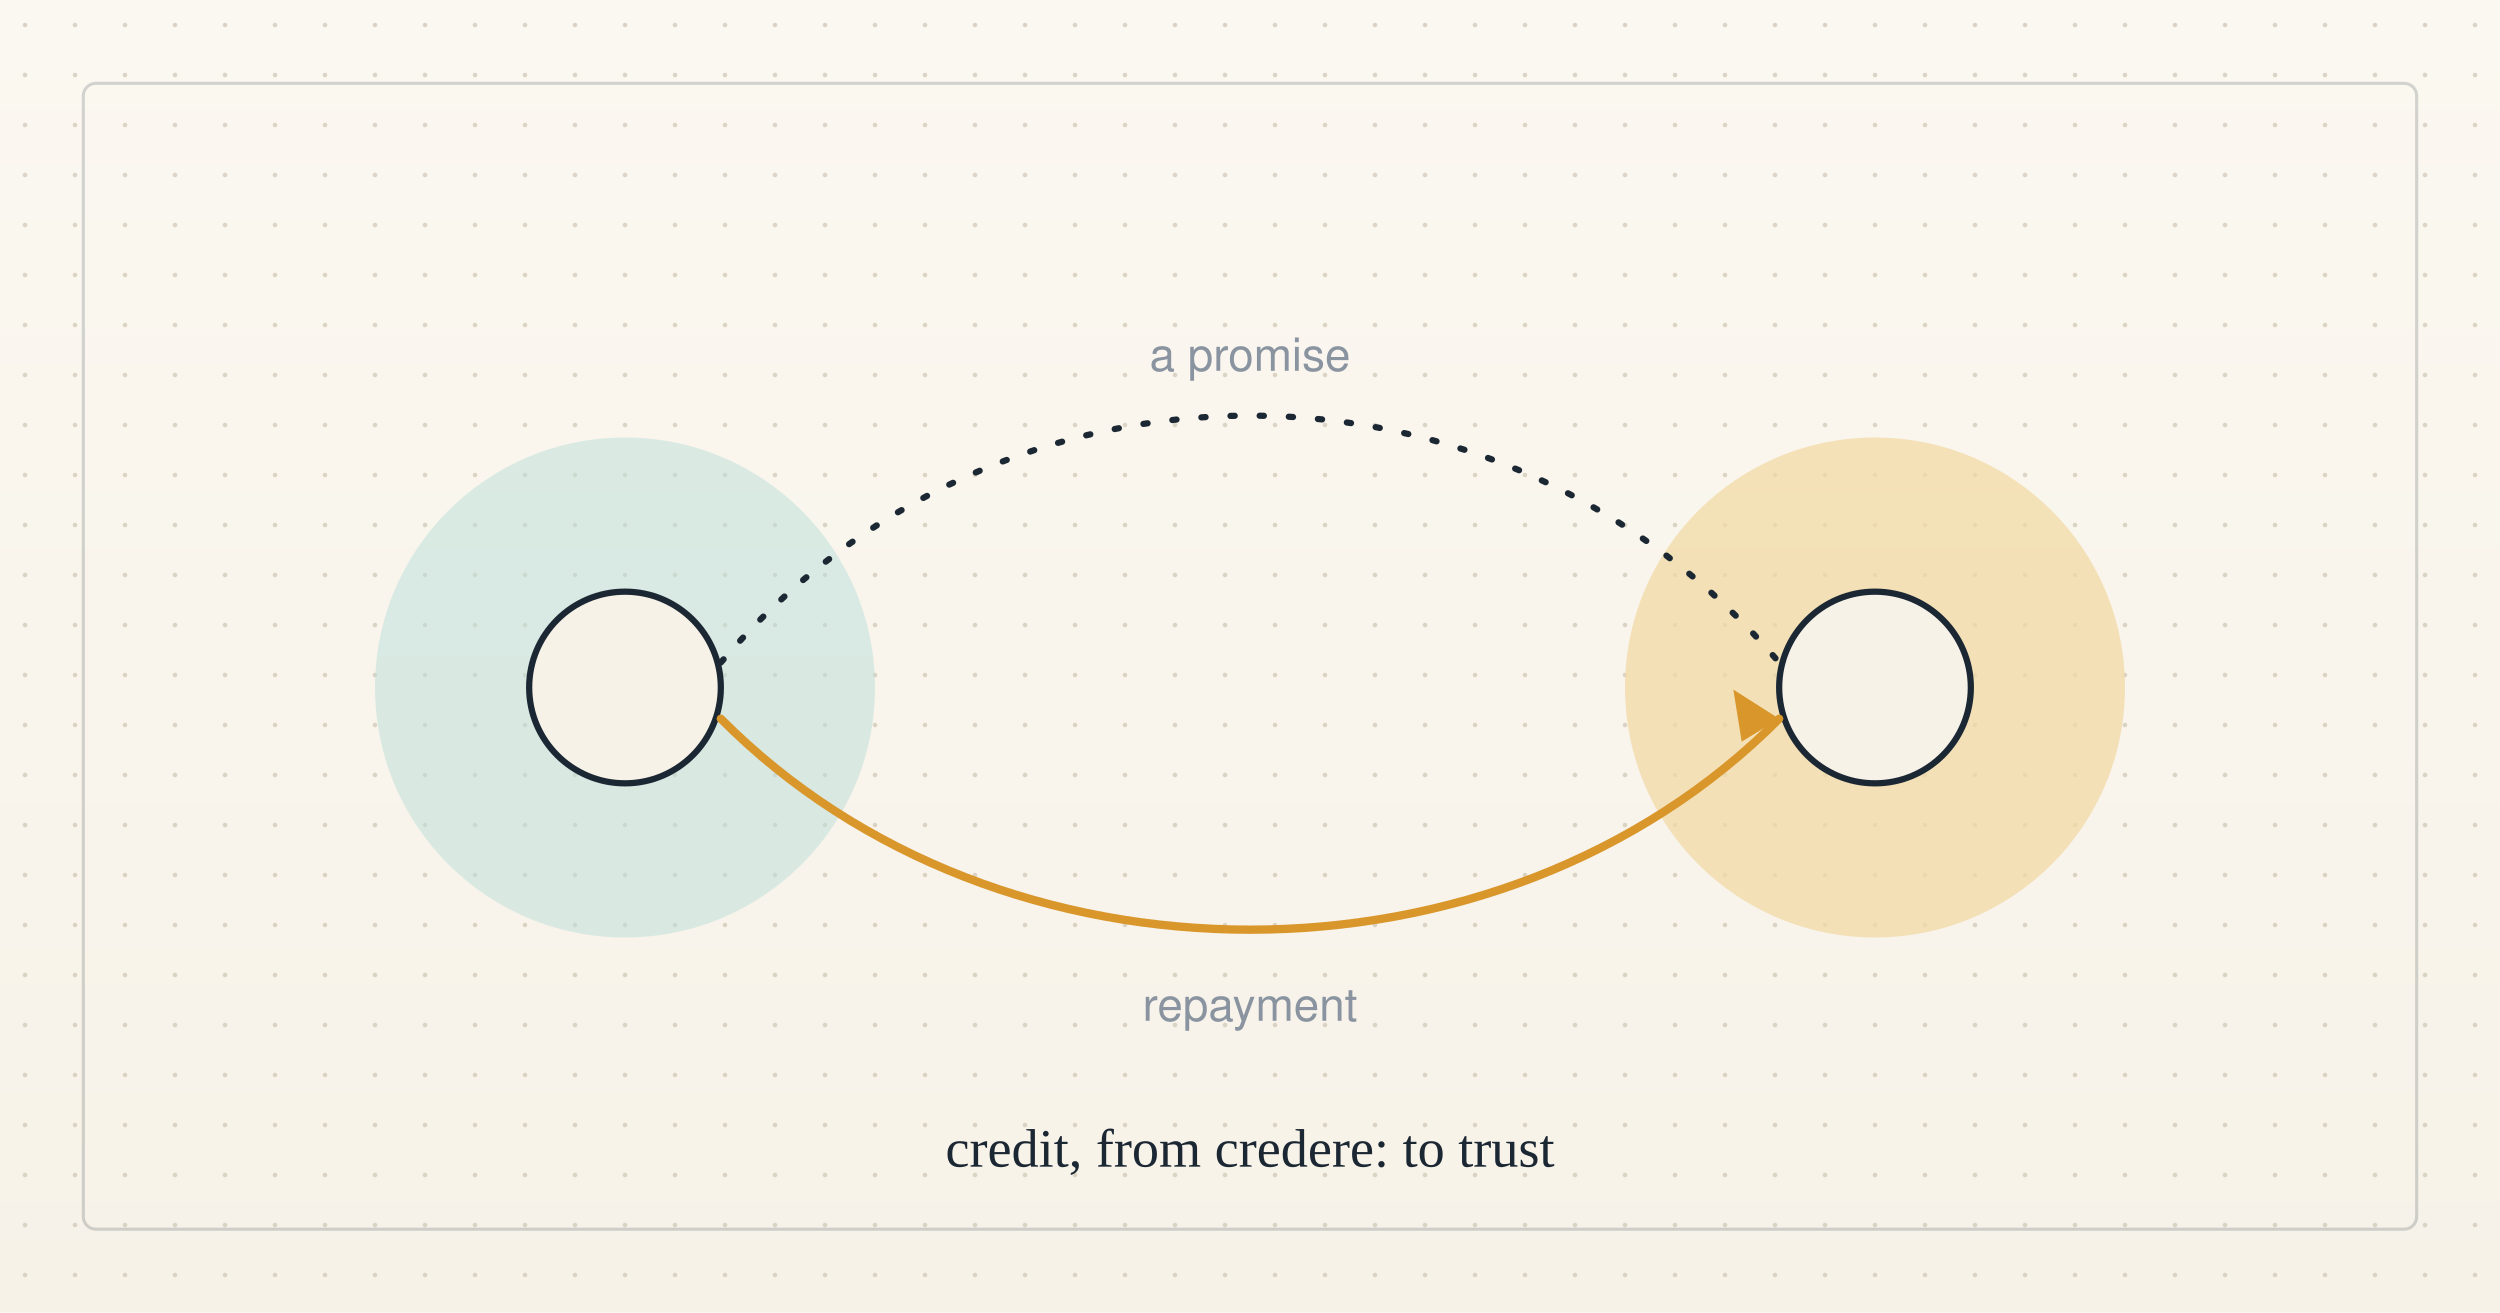
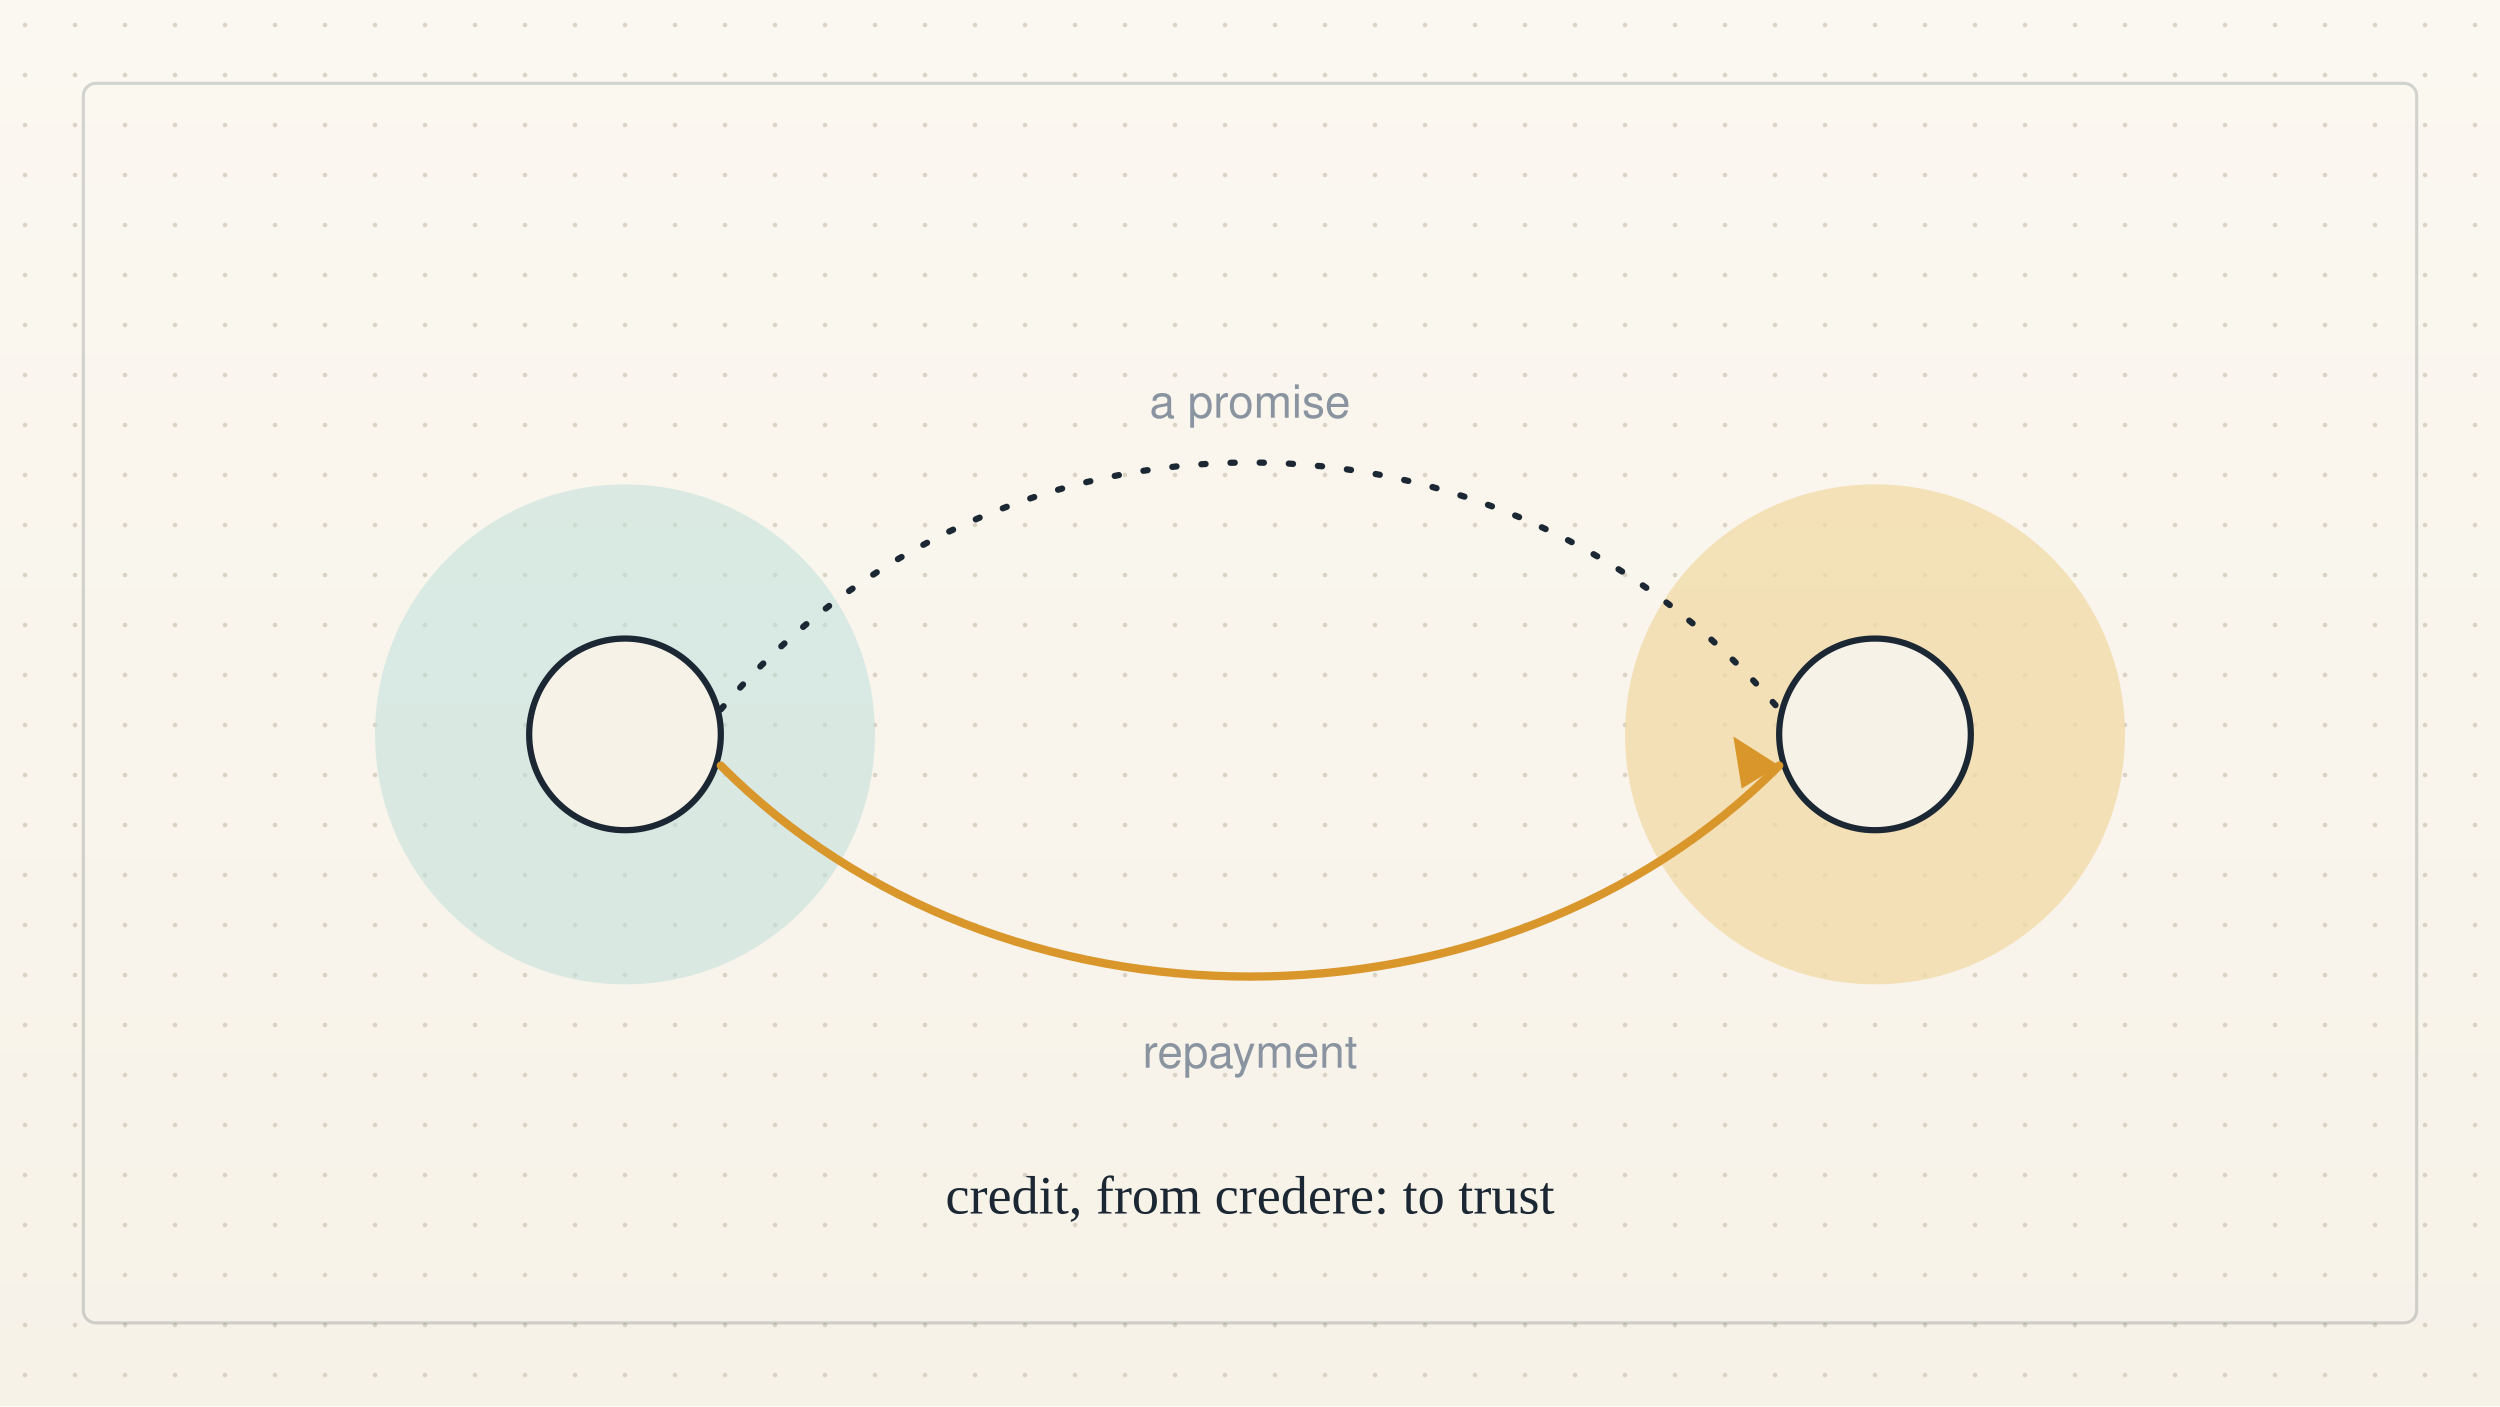
- <svg xmlns="http://www.w3.org/2000/svg" viewBox="0 0 1200 630" width="1200" height="630" role="img" aria-label="Two people with a promise crossing the gap between them">
+ <svg xmlns="http://www.w3.org/2000/svg" viewBox="0 0 1200 675" width="1200" height="675" role="img" aria-label="Two people with a promise crossing the gap between them">
  <defs>
    <pattern id="dots" width="24" height="24" patternUnits="userSpaceOnUse">
      <circle cx="12" cy="12" r="1.1" fill="#D7CFC0" />
    </pattern>
    <linearGradient id="sky" x1="0" y1="0" x2="0" y2="1">
      <stop offset="0" stop-color="#FBF8F1" />
      <stop offset="1" stop-color="#F7F2E8" />
    </linearGradient>
    <radialGradient id="glow" cx="0.5" cy="0.5" r="0.5">
      <stop offset="0" stop-color="#D9962B" stop-opacity="0.35" />
      <stop offset="1" stop-color="#D9962B" stop-opacity="0" />
    </radialGradient>
    <filter id="soft" x="-20%" y="-20%" width="140%" height="140%">
      <feGaussianBlur stdDeviation="6" />
    </filter>
  </defs>
-   <rect width="1200" height="630" fill="url(#sky)" />
-   <rect width="1200" height="630" fill="url(#dots)" opacity="0.9" />
-   <circle cx="300" cy="330" r="120" fill="#BFE0DA" opacity="0.55" />
-   <circle cx="900" cy="330" r="120" fill="#F2D9A6" opacity="0.75" />
-   <circle cx="300" cy="330" r="46" fill="#F7F2E8" stroke="#1B2733" stroke-width="3" />
-   <circle cx="900" cy="330" r="46" fill="#F7F2E8" stroke="#1B2733" stroke-width="3" />
-   <path d="M 346 318 C 480 160, 720 160, 854 318" fill="none" stroke="#1B2733" stroke-width="3" stroke-dasharray="2 12" stroke-linecap="round" />
-   <path d="M 346 345 C 480 480, 720 480, 854 345" fill="none" stroke="#D9962B" stroke-width="4" stroke-linecap="round" />
-   <polygon points="854,345 832,331 836,356" fill="#D9962B" />
-   <text x="600" y="178" font-family="'Helvetica Neue', Helvetica, Arial, sans-serif" font-size="22" fill="#8A94A0" text-anchor="middle" font-weight="normal" opacity="1.0">a promise</text>
-   <text x="600" y="490" font-family="'Helvetica Neue', Helvetica, Arial, sans-serif" font-size="22" fill="#8A94A0" text-anchor="middle" font-weight="normal" opacity="1.0">repayment</text>
-   <text x="600" y="560" font-family="Georgia, 'Times New Roman', serif" font-size="26" fill="#1B2733" text-anchor="middle" font-weight="normal" opacity="1.0">credit, from credere: to trust</text>
-   <rect x="40" y="40" width="1120" height="550" fill="none" stroke="#1B2733" stroke-opacity="0.18" stroke-width="1.5" rx="6" />
+   <rect width="1200" height="675" fill="url(#sky)" />
+   <rect width="1200" height="675" fill="url(#dots)" opacity="0.9" />
+   <g transform="translate(0,22.5)">
+     <circle cx="300" cy="330" r="120" fill="#BFE0DA" opacity="0.55" />
+     <circle cx="900" cy="330" r="120" fill="#F2D9A6" opacity="0.75" />
+     <circle cx="300" cy="330" r="46" fill="#F7F2E8" stroke="#1B2733" stroke-width="3" />
+     <circle cx="900" cy="330" r="46" fill="#F7F2E8" stroke="#1B2733" stroke-width="3" />
+     <path d="M 346 318 C 480 160, 720 160, 854 318" fill="none" stroke="#1B2733" stroke-width="3" stroke-dasharray="2 12" stroke-linecap="round" />
+     <path d="M 346 345 C 480 480, 720 480, 854 345" fill="none" stroke="#D9962B" stroke-width="4" stroke-linecap="round" />
+     <polygon points="854,345 832,331 836,356" fill="#D9962B" />
+     <text x="600" y="178" font-family="'Helvetica Neue', Helvetica, Arial, sans-serif" font-size="22" fill="#8A94A0" text-anchor="middle" font-weight="normal" opacity="1.0">a promise</text>
+     <text x="600" y="490" font-family="'Helvetica Neue', Helvetica, Arial, sans-serif" font-size="22" fill="#8A94A0" text-anchor="middle" font-weight="normal" opacity="1.0">repayment</text>
+     <text x="600" y="560" font-family="Georgia, 'Times New Roman', serif" font-size="26" fill="#1B2733" text-anchor="middle" font-weight="normal" opacity="1.0">credit, from credere: to trust</text>
+   </g>
+   <rect x="40" y="40" width="1120" height="595" fill="none" stroke="#1B2733" stroke-opacity="0.18" stroke-width="1.5" rx="6" />
</svg>
